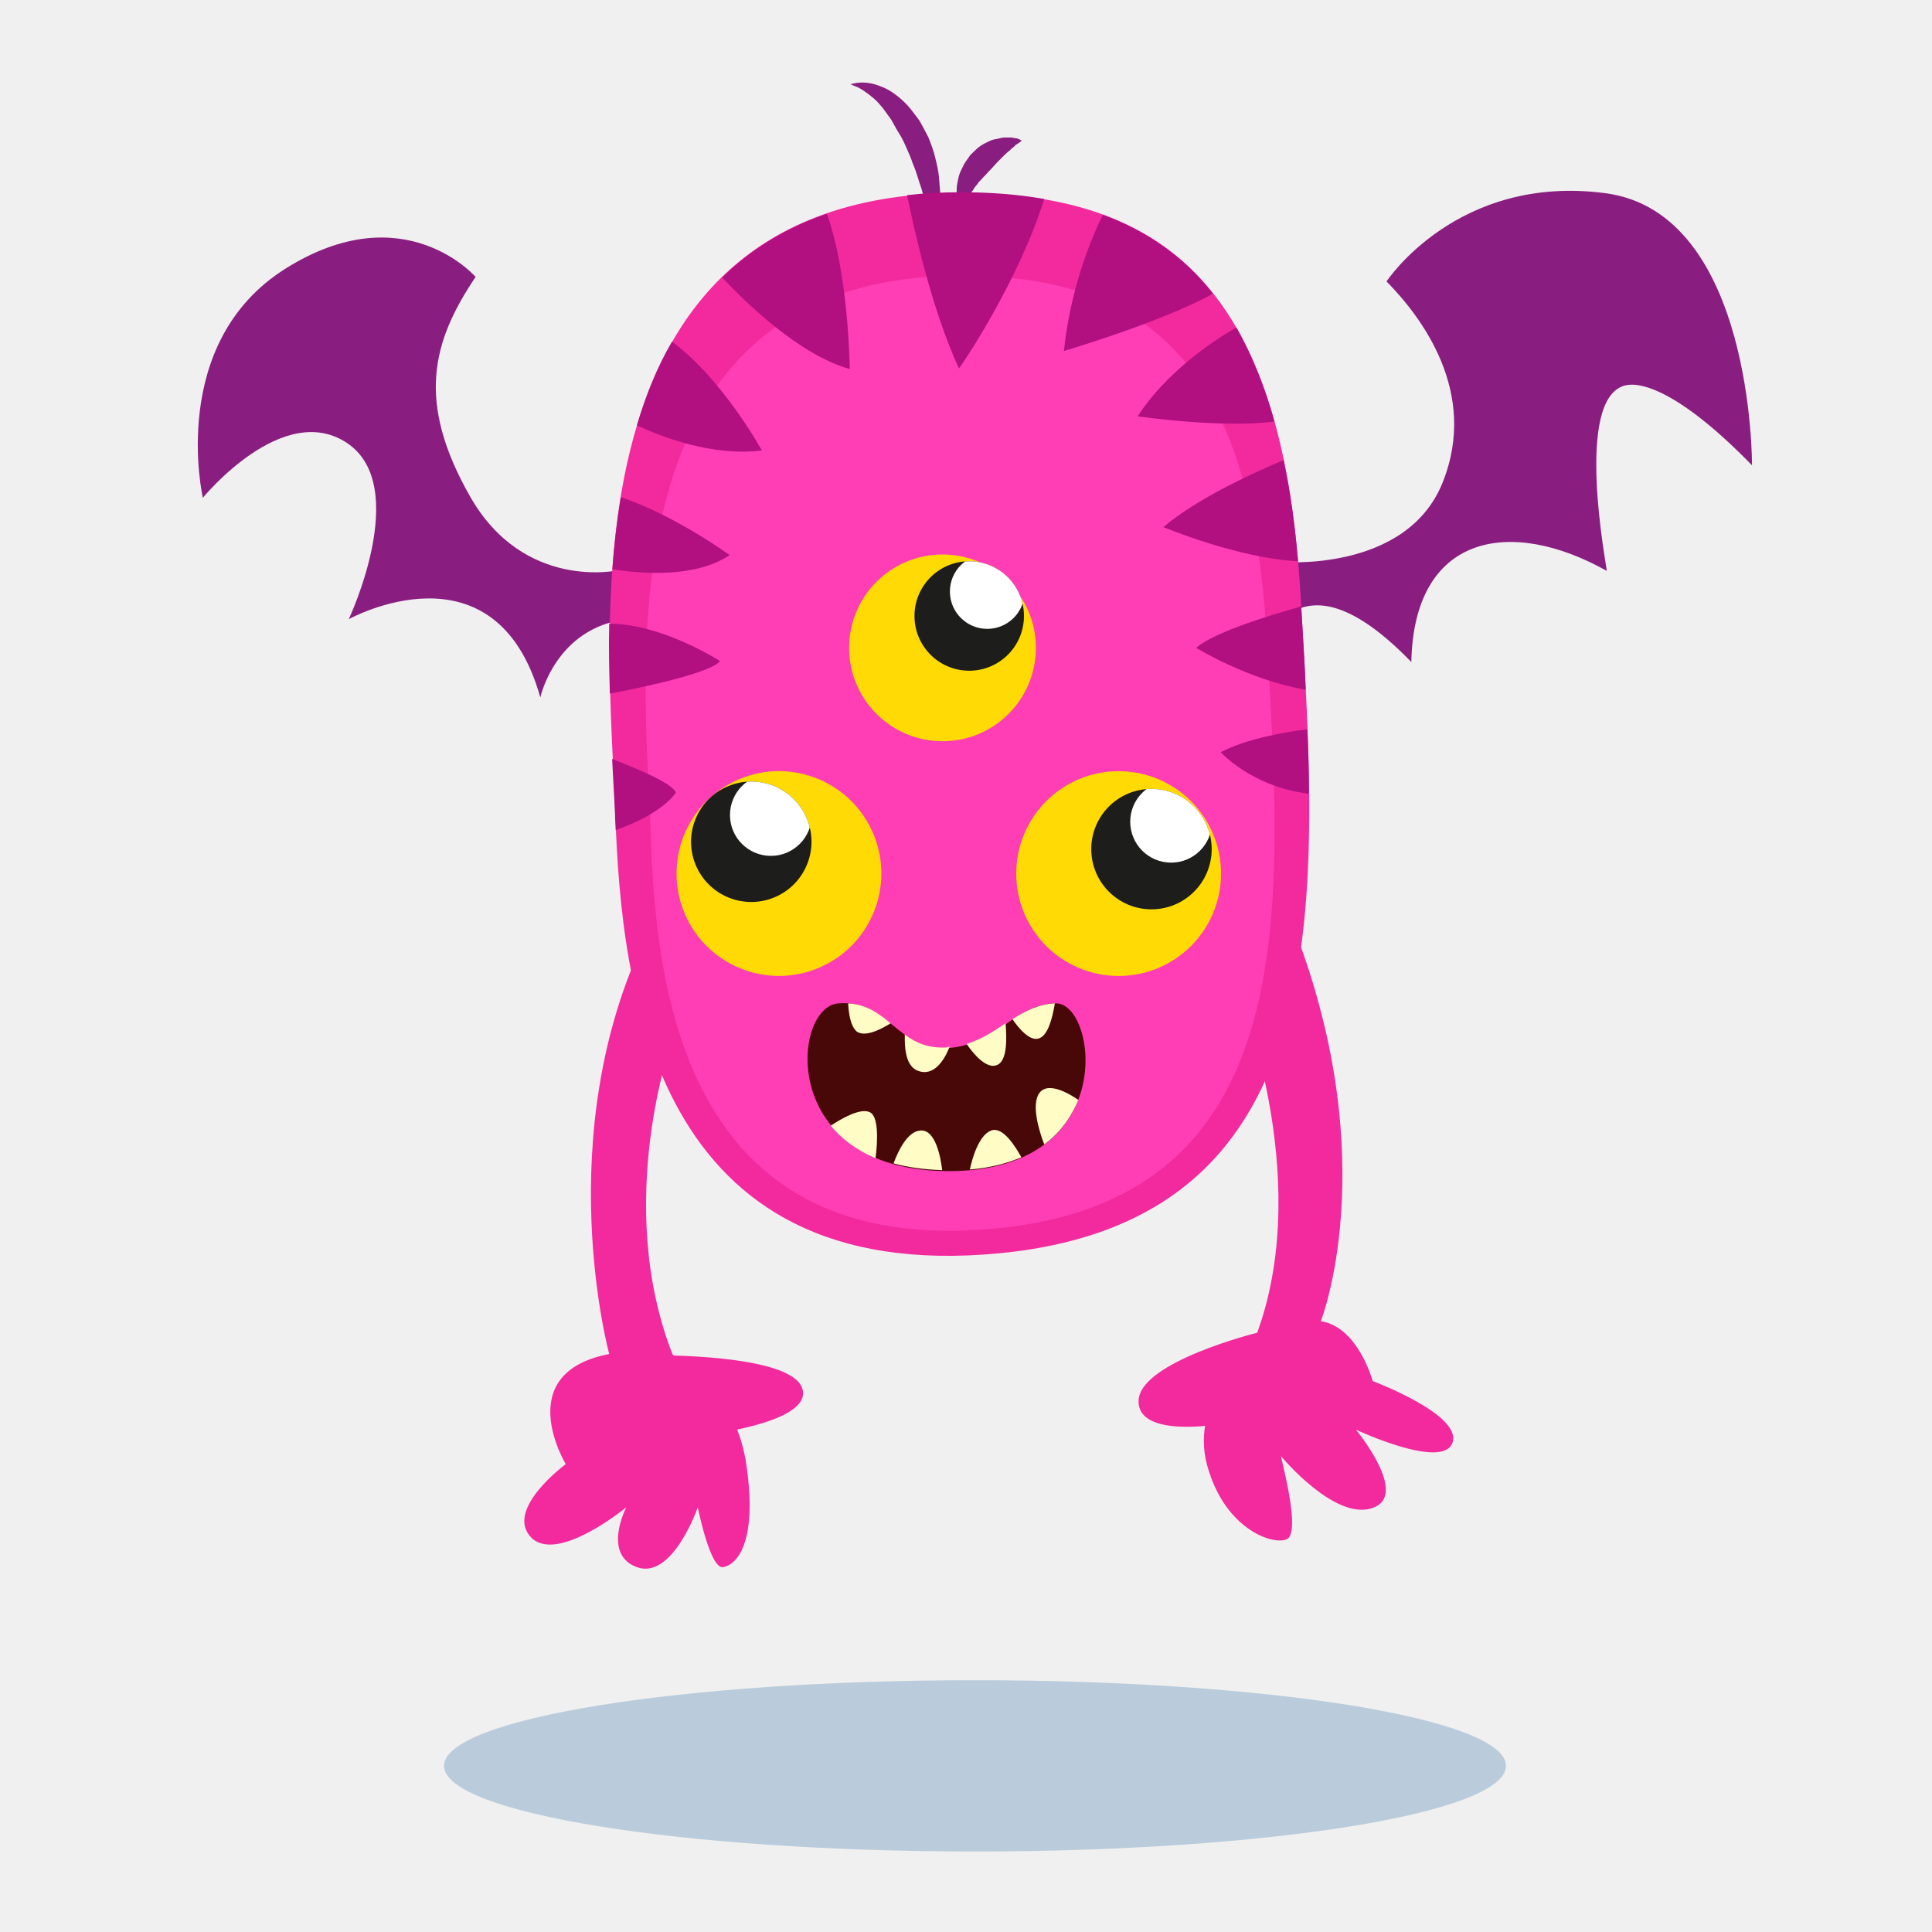
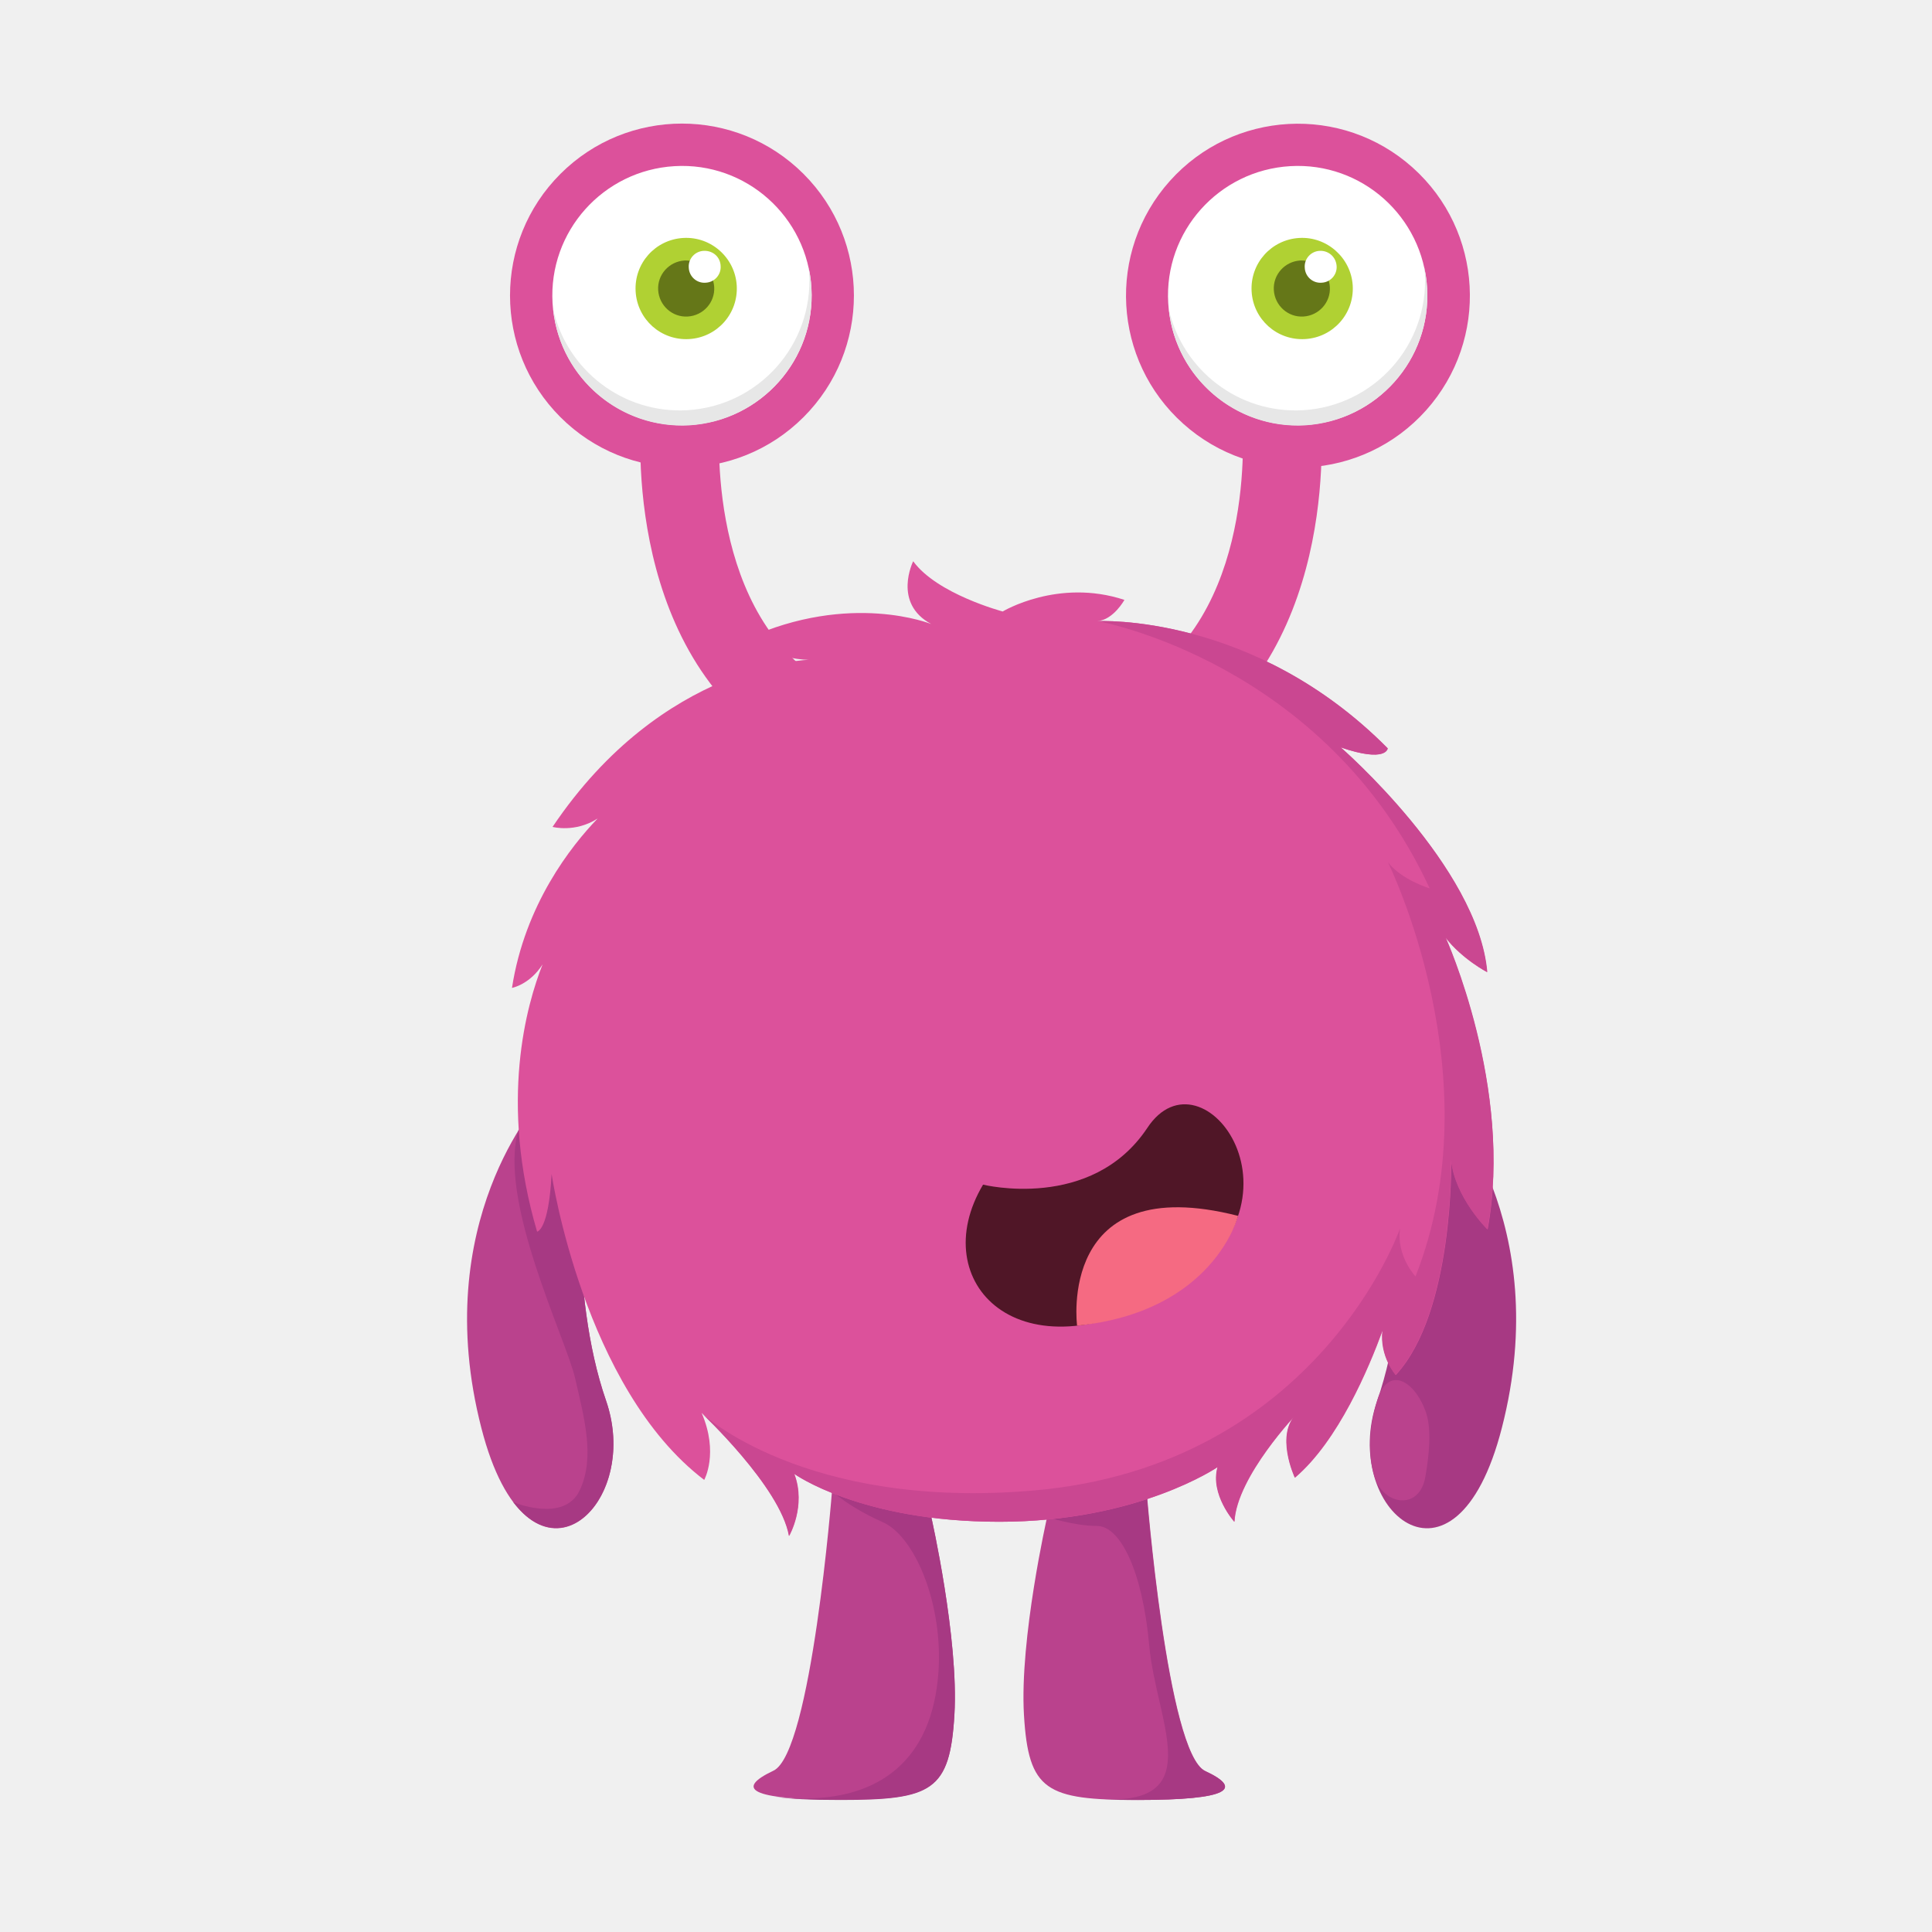
- <svg xmlns="http://www.w3.org/2000/svg" xmlns:xlink="http://www.w3.org/1999/xlink" version="1.1" id="Layer_1" x="0px" y="0px" viewBox="0 0 600 600" style="enable-background:new 0 0 600 600;" xml:space="preserve">
+ <svg xmlns="http://www.w3.org/2000/svg" version="1.1" id="Layer_1" x="0px" y="0px" viewBox="0 0 600 600" style="enable-background:new 0 0 600 600;" xml:space="preserve">
  <style type="text/css">
- 	.st0{opacity:0.23;fill:#045495;enable-background:new    ;}
- 	.st1{fill:#8A1E80;}
- 	.st2{fill:#F22A9D;}
- 	.st3{fill:#FF3EB6;}
- 	.st4{fill:#B20F80;}
- 	.st5{fill:#490808;}
- 	.st6{fill:#FFFCC5;}
- 	.st7{fill:#FFDA04;}
- 	.st8{fill:#1D1D1B;}
- 	.st9{clip-path:url(#SVGID_4_);fill:#FFFFFF;}
- 	.st10{clip-path:url(#SVGID_7_);fill:#FFFFFF;}
- 	.st11{clip-path:url(#SVGID_9_);fill:#FFFFFF;}
+ 	.st0{fill:#DC519B;}
+ 	.st1{fill:#BA428D;}
+ 	.st2{fill:#A73983;}
+ 	.st3{fill:#CA4791;}
+ 	.st4{fill:#FFFFFF;}
+ 	.st5{fill:#E7E7E7;}
+ 	.st6{fill:#B0D133;}
+ 	.st7{fill:#657718;}
+ 	.st8{fill:#501627;}
+ 	.st9{fill:#F56A82;}
</style>
+   <path class="st0" d="M247.9,233.6c-2.3,0-4.6-0.6-6.7-2c-48.9-32-42.2-102-41.9-104.9c0.7-6.7,6.7-11.6,13.4-10.9  c6.7,0.7,11.6,6.7,10.9,13.4c-0.1,0.6-5.4,58.2,31,82c5.7,3.7,7.2,11.3,3.5,16.9C255.8,231.7,251.9,233.6,247.9,233.6z" />
+   <path class="st0" d="M361.4,233.6c-4,0-7.9-1.9-10.2-5.5c-3.7-5.7-2.1-13.2,3.5-16.9c36.6-24,31-81.4,31-81.9  c-0.7-6.7,4.2-12.7,10.9-13.4c6.7-0.7,12.7,4.2,13.4,10.9c0.3,3,7,72.9-41.9,104.9C366.1,233,363.7,233.6,361.4,233.6z" />
+   <ellipse transform="matrix(0.7071 -0.7071 0.7071 0.7071 -2.8844 176.631)" class="st0" cx="211.8" cy="91.8" rx="53.4" ry="53.4" />
+   <ellipse transform="matrix(0.667 -0.745 0.745 0.667 65.8308 330.8977)" class="st0" cx="403.1" cy="91.8" rx="53.4" ry="53.4" />
+   <path class="st1" d="M180.8,356.1l-13.1-14.3c0,0-34.7,37.7-18.2,101.7c14.5,56.5,50.4,25.2,38.7-8.5  C176.5,401.2,180.8,356.1,180.8,356.1z" />
+   <path class="st2" d="M188.2,434.9c-11.7-33.7-7.4-78.9-7.4-78.9l-19.8-5c-6.5,21.7,14.8,64.8,17.6,77c2.8,12.2,6.3,24.7,1.4,34.9  c-4.9,10.2-20.6,3.6-20.6,3.6C175.8,488.1,197.7,462.3,188.2,434.9z" />
+   <path class="st2" d="M435.1,356.1l13.1-14.3c0,0,34.7,37.7,18.2,101.7c-14.5,56.5-50.4,25.2-38.7-8.5  C439.4,401.2,435.1,356.1,435.1,356.1z" />
+   <path class="st1" d="M427.7,434.9c-2.6,8.5-2.9,16.7-0.9,23.5c2.7,9.2,14.2,10.9,15.9,0c0.7-4.1,2.2-13.6,0.2-19.6  C439.5,428.8,431.1,423.8,427.7,434.9z" />
+   <path class="st1" d="M258.4,462.9c0,0-6.4,81.5-18.2,87c-11.8,5.6-7.6,9,20.8,9c28.5,0,34-2.8,35.4-26.4c1.4-23.6-7.2-61.5-7.2-61.5  L258.4,462.9z" />
+   <path class="st1" d="M374.3,550c-11.8-5.6-18.2-87-18.2-87l-30.9,8.1c0,0-8.6,37.9-7.2,61.5c1.4,23.6,6.9,26.4,35.4,26.4  S386.1,555.5,374.3,550z" />
+   <path class="st2" d="M290.5,526.7c-4.5,24-22.6,34.4-49.7,31.3c4.4,0.7,11,1,20.2,1c28.5,0,34-2.8,35.4-26.4  c1.4-23.6-7.2-61.5-7.2-61.5l-30.9-8.1c0,0,5,4.9,15.8,9.7C285,477.4,295,502.7,290.5,526.7z" />
+   <path class="st2" d="M356.9,511c2.1,23.4,18.1,49-13.9,47.8l0,0c3.1,0.2,6.5,0.2,10.4,0.2c28.5,0,32.7-3.5,20.8-9  c-11.8-5.6-18.2-87-18.2-87l-30.9,8.1c0,0,8.5,2.8,15.6,2.8C347.8,473.9,354.8,487.6,356.9,511z" />
+   <path class="st0" d="M448.9,291.2c5.2,6.7,12.9,10.7,12.9,10.7c-2.8-32.7-45.5-69.8-45.5-69.8c14.3,4.9,14.6,0.3,14.6,0.3  c-41.7-42.1-90.1-39.5-90.1-39.5c5-0.4,8.4-6.6,8.4-6.6c-20.6-6.8-37.8,3.6-37.8,3.6s-20.4-5.4-27.8-15.6c0,0-6.5,13,5.6,19.5  c0,0-25-10.2-57.4,4.6c0,0,9.3,6.5,19.5,6.5c0,0-45.4,0.9-79.7,51.9c0,0,7,1.9,14-2.6c-8.2,8.5-22.6,26.7-26.6,52.6  c0,0,5.5-1,9.5-7.3c-4.9,12.4-13.6,42.6-1.7,83c0,0,3.6-0.3,4.5-17.9c0,0,9.9,66.5,47.4,95c0,0,4.6-8.3-0.8-20.8  c0,0,24.5,22.9,27.2,38.2c0,0,5.4-9.3,1.6-19.3c0,0,20.6,14.9,63.7,14.9c43.1,0,67.8-17,67.8-17c-2.4,8.5,5.2,17,5.2,17  c0.7-14.1,19.6-33.8,19.6-33.8c-7.2,6.5-0.8,20.1-0.8,20.1c13.5-11.5,22.9-34,27.2-45.7c-0.9,8.1,4.1,13.8,4.1,13.8  c18.1-19.5,17.2-66.8,17.2-66.8c1.2,11.7,11.3,21.6,11.3,21.6C470.1,338.1,448.9,291.2,448.9,291.2z" />
+   <path class="st3" d="M217.8,438.8c0,0,24.5,22.9,27.2,38.2c0,0,5.4-9.3,1.6-19.3c0,0,20.6,14.9,63.7,14.9c43.1,0,67.8-17,67.8-17  c-2.4,8.5,5.2,17,5.2,17c0.7-14.1,19.6-33.8,19.6-33.8c-7.2,6.5-0.8,20.1-0.8,20.1c13.5-11.5,22.9-34,27.2-45.7  c-0.9,8.1,4.1,13.8,4.1,13.8c18.1-19.5,17.2-66.8,17.2-66.8c1.2,11.7,11.3,21.6,11.3,21.6c8.3-43.8-12.9-90.6-12.9-90.6  c5.2,6.7,12.9,10.7,12.9,10.7c-2.8-32.7-45.5-69.8-45.5-69.8c14.3,4.9,14.6,0.3,14.6,0.3c-41.7-42.1-90.1-39.5-90.1-39.5  s70.5,12.5,103.1,83c0,0-8.9-2.7-13-8.2c0,0,33.1,66.6,8.6,128.7c0,0-6-6.3-4.8-14.9c0,0-25.6,73.8-113.9,81.4  C249.7,469,217.8,438.8,217.8,438.8z" />
+   <path class="st4" d="M252,89.5c1.3,22.2-15.7,41.2-37.9,42.5c-22.2,1.3-41.2-15.7-42.5-37.9c-1.3-22.2,15.7-41.2,37.9-42.5  C231.7,50.3,250.7,67.3,252,89.5z" />
+   <path class="st5" d="M252,89.5c-0.1-2.2-0.4-4.4-0.9-6.5c0.1,0.6,0.1,1.2,0.2,1.9c1.3,22.2-15.7,41.2-37.9,42.5  c-20,1.1-37.3-12.5-41.6-31.3c2.2,21.3,20.8,37.2,42.3,36C236.3,130.7,253.2,111.7,252,89.5z" />
+   <path class="st6" d="M228.8,88.7c0.5,8.7-6.1,16.1-14.8,16.6c-8.7,0.5-16.1-6.1-16.6-14.8c-0.5-8.7,6.1-16.1,14.8-16.6  C220.9,73.4,228.3,80.1,228.8,88.7z" />
+   <path class="st7" d="M221.8,89.1c0.3,4.8-3.4,8.9-8.2,9.2c-4.8,0.3-8.9-3.4-9.2-8.2c-0.3-4.8,3.4-8.9,8.2-9.2  C217.4,80.7,221.5,84.4,221.8,89.1z" />
+   <path class="st4" d="M223.8,82.6c0.2,2.7-1.9,5.1-4.7,5.2c-2.7,0.2-5.1-1.9-5.2-4.7c-0.2-2.7,1.9-5.1,4.7-5.2  C221.4,77.8,223.7,79.8,223.8,82.6z" />
+   <path class="st4" d="M443.2,89.5c1.3,22.2-15.7,41.2-37.9,42.5c-22.2,1.3-41.2-15.7-42.5-37.9c-1.3-22.2,15.7-41.2,37.9-42.5  C422.9,50.3,441.9,67.3,443.2,89.5z" />
+   <path class="st5" d="M443.2,89.5c-0.1-2.2-0.4-4.4-0.9-6.5c0.1,0.6,0.1,1.2,0.2,1.9c1.3,22.2-15.7,41.2-37.9,42.5  c-20,1.1-37.3-12.5-41.6-31.3c2.2,21.3,20.8,37.2,42.3,36C427.5,130.7,444.5,111.7,443.2,89.5z" />
+   <path class="st6" d="M420.1,88.7c0.5,8.7-6.1,16.1-14.8,16.6c-8.7,0.5-16.1-6.1-16.6-14.8c-0.5-8.7,6.1-16.1,14.8-16.6  C412.1,73.4,419.6,80.1,420.1,88.7z" />
+   <path class="st7" d="M413,89.1c0.3,4.8-3.4,8.9-8.2,9.2c-4.8,0.3-8.9-3.4-9.2-8.2c-0.3-4.8,3.4-8.9,8.2-9.2  C408.6,80.7,412.7,84.4,413,89.1z" />
+   <path class="st4" d="M415.1,82.6c0.2,2.7-1.9,5.1-4.7,5.2c-2.7,0.2-5.1-1.9-5.2-4.7c-0.2-2.7,1.9-5.1,4.7-5.2  C412.6,77.8,414.9,79.8,415.1,82.6z" />
  <g>
-     <ellipse class="st0" cx="302.8" cy="548.4" rx="164.9" ry="26.6" />
-     <g>
-       <g>
-         <path class="st1" d="M192,177.1c0,0-29.2,6.6-46-22.9s-11.8-48.1,1.7-68.2c0,0-22.2-25.7-59-2.6s-25.7,71.2-25.7,71.2     s24.8-30.4,44.8-17c20,13.4,0.5,54.7,0.5,54.7s45.6-25.3,59.5,24.3c0,0,4.7-21.7,26.9-24.3L192,177.1z" />
-         <path class="st1" d="M397.7,174.5c0,0,39,3.5,50.3-24.6s-6.6-51.5-17.4-62.5c0,0,22-33.5,68-27.4s45.5,84.5,45.5,84.5     c-22.7-23.3-34.7-26-39.4-24.8c-16,4-5.7,56.1-5.7,57.6c-29.9-16.8-59.9-11.5-60.7,28.3c-21.3-22-33.3-19.6-40.4-13v-18H397.7z" />
-       </g>
-       <g>
-         <g>
-           <g>
-             <g>
-               <g>
-                 <g>
-                   <path class="st1" d="M288,72.4c0,0,0-0.2,0.2-0.7c0.2-0.3,0.2-1,0.2-1.7c0-1.6-0.3-3.6-0.9-6.2c-0.3-1.2-0.7-2.6-1-4          c-0.3-1.4-1-3-1.4-4.5c-0.5-1.6-1-3.1-1.7-4.7c-0.5-1.6-1.2-3.1-1.9-4.7c-0.7-1.6-1.4-3.1-2.3-4.5c-0.9-1.4-1.6-2.8-2.4-4.2          c-0.9-1.2-1.7-2.4-2.6-3.6c-0.9-1-1.7-2.1-2.8-3c-1.9-1.6-3.6-2.8-5-3.5c-0.7-0.3-1.4-0.5-1.7-0.7c-0.3-0.2-0.7-0.2-0.7-0.2          s0.2,0,0.7-0.2c0.5,0,1-0.3,1.9-0.3c1.7-0.2,4.3,0,7.1,1.2c1.4,0.5,3,1.4,4.3,2.4c1.4,1,2.8,2.3,4,3.6          c1.2,1.4,2.4,3,3.5,4.5c1,1.7,1.9,3.5,2.8,5.2c0.7,1.7,1.4,3.6,1.9,5.4c0.5,1.9,0.9,3.6,1.2,5.4c0.3,1.7,0.3,3.5,0.5,5.2          c0.2,1.7,0,3.3-0.2,4.7c-0.3,3-1,5.4-1.9,6.8c-0.3,0.7-0.9,1.4-1.2,1.6C288.2,72.2,288,72.4,288,72.4z" />
-                 </g>
-               </g>
-             </g>
-           </g>
-           <g>
-             <g>
-               <g>
-                 <g>
-                   <path class="st1" d="M298.6,64.9c0,0-0.3-0.5-0.7-1.4c-0.2-0.5-0.3-1-0.5-1.6c-0.2-0.7-0.3-1.4-0.3-2.3c0-0.9,0-1.7,0.2-2.6          c0.2-0.9,0.3-1.9,0.7-3c0.3-0.9,0.9-1.9,1.4-3c0.5-0.9,1.2-1.7,1.9-2.8c0.9-0.9,1.6-1.6,2.4-2.3c0.9-0.7,1.7-1.2,2.8-1.7          c0.9-0.5,1.9-0.9,2.8-1s1.7-0.5,2.6-0.5s1.6,0,2.3,0c0.7,0.2,1.2,0.2,1.7,0.3c0.9,0.3,1.4,0.7,1.4,0.7s-0.3,0.3-1.2,0.9          c-0.3,0.2-0.9,0.5-1.2,1c-0.5,0.3-0.9,0.7-1.4,1.2c-0.5,0.3-1,0.9-1.6,1.4c-0.5,0.5-1,1-1.6,1.6c-0.5,0.5-1,1-1.6,1.7          c-0.5,0.5-1,1.2-1.6,1.7c-0.5,0.5-1,1.2-1.6,1.7c-0.5,0.5-1,1.2-1.6,1.7c-0.3,0.7-1,1.2-1.4,1.9c-0.3,0.7-0.9,1.2-1.2,1.7          c-0.3,0.5-0.7,1-1,1.6c-0.3,0.5-0.7,0.9-0.9,1.4C298.8,64.4,298.6,64.9,298.6,64.9z" />
-                 </g>
-               </g>
-             </g>
-           </g>
-         </g>
-         <g>
-           <g>
-             <path class="st2" d="M208.9,322.5c0,0-18.6,50.8,0,98.2c0,0,19.3,9.4,22.9,34.2c3.6,24.8-3.3,31.2-7.3,31.8       c-4,0.5-7.8-18.6-7.8-18.6s-7.8,22.6-18.9,18.6c-10.9-4-3.3-18.6-3.3-18.6s-21.7,17.9-29.7,9.2c-8-8.7,10.9-22.6,10.9-22.6       s-17.2-28.3,13.5-34.2c0,0-18.6-67.9,11.5-130C230.7,228.4,208.9,322.5,208.9,322.5z" />
-             <path class="st2" d="M203,420.9c0,0,41.7-0.5,46,9.9c4.3,10.4-27.2,14.4-27.2,14.4L203,420.9z" />
-           </g>
-           <g>
-             <path class="st2" d="M385.4,310.3c0,0,23.6,58.8,3.6,107.3c0,0-19.8,16.7-14.1,37.5c5.7,20.8,21.9,25.3,25.2,22.6       c3.1-3-0.7-18.6-2.3-25.5c0,0,16.8,20.3,28.5,16.1c11.6-4-5.2-24.3-5.2-24.3s27.1,12.7,30,4c3-8.7-24.8-19.1-24.8-19.1       s-4.5-16.8-16.1-18.6c0,0,19.4-49.1-7.8-120.6L385.4,310.3z" />
-             <path class="st2" d="M390.4,413.9c0,0-36.3,9-36.8,21s25.7,7.3,25.7,7.3S400.6,425.4,390.4,413.9z" />
-           </g>
-         </g>
-         <g>
-           <g>
-             <path class="st2" d="M298.6,59.9c66.5,0,100.1,33.5,105.3,125c5.2,91.5,13.9,193.9-93.4,204.3s-117.5-81.6-119.4-136.1       C189.3,198.8,171.9,59.9,298.6,59.9z" />
-             <path class="st3" d="M298.8,85.6c59.9,0,89.9,30.2,94.6,112.3s12.5,174.2-84,183.6s-105.7-73.4-107.3-122.2       C200.5,210.4,184.9,85.6,298.8,85.6z" />
-           </g>
-           <g>
-             <path class="st4" d="M209.9,246.1c-1.4-3.1-12.7-7.6-19.8-10.4c0.3,6.4,0.7,12.1,0.9,17.2c0,1.6,0.2,3.1,0.2,4.9       C206.4,252.4,209.9,246.1,209.9,246.1z" />
-             <path class="st4" d="M223.6,205.3c0,0-17.9-11.6-34.4-11.6c-0.2,7.5,0,14.8,0.2,21.7C198.6,213.7,220.9,209,223.6,205.3z" />
-             <path class="st4" d="M226.6,172.4c0,0-16.8-12.3-33.8-18c-1.2,7.5-2.1,14.9-2.6,22.4C198.8,178.1,215.6,179.7,226.6,172.4z" />
-             <path class="st4" d="M236.6,139.9c0,0-12-22-27.9-33.8c-4.7,8-8.2,16.8-10.9,26C205.4,135.6,221,141.8,236.6,139.9z" />
-             <path class="st4" d="M263.9,114.6c0,0-0.3-29.3-7.1-48.2c-13.2,4.5-23.8,11.3-32.5,19.8C231.3,93.6,247.9,110.1,263.9,114.6z" />
-             <path class="st4" d="M324.3,61.8c-8-1.4-16.5-2.1-25.9-2.1c-5.9,0-11.5,0.3-16.7,0.9c2.1,10.2,7.6,35.4,16.1,53.8       C297.9,114.6,316,88.2,324.3,61.8z" />
-             <path class="st4" d="M376.7,91.2c-9-11.5-20.5-19.4-34.2-24.5c-4,8.2-10.1,23.3-12.1,42.3C330.4,109,360.4,100.2,376.7,91.2z" />
-             <path class="st4" d="M353.3,129.3c0,0,26.4,3.8,42.5,1.6c-3.1-11.1-7.1-20.8-11.8-29.2C376,106.2,361.8,116.1,353.3,129.3z" />
-             <path class="st4" d="M403.1,174.3c-1-11.5-2.4-21.9-4.5-31.4c-7.8,3.3-26.4,11.5-37.3,20.8       C361.3,163.7,384.5,173.4,403.1,174.3z" />
-             <path class="st4" d="M371.5,201.2c0,0,16,9.9,34,13c-0.3-8.7-0.9-17.4-1.4-25.9l0,0C403.9,188.5,378.4,195.1,371.5,201.2z" />
-             <path class="st4" d="M406.5,246.5c0-6.6-0.2-13.2-0.5-20c-6.1,0.7-18.7,2.8-26.9,7.1C379.1,233.6,388.8,244.4,406.5,246.5z" />
-           </g>
-         </g>
-       </g>
-       <g>
-         <g>
-           <path class="st5" d="M260.4,311.6c15.6-1.2,18.4,14.9,33.8,13.9c15.4-1,21.2-13.9,33.8-13.9c12.7,0,20,52.1-33.3,52.1      S245.8,312.6,260.4,311.6z" />
-           <g>
-             <path class="st6" d="M276.6,317.8c-3.6-3-7.5-5.9-13.2-6.2c0.2,3.3,0.7,6.9,2.6,8.7C268.4,322.1,272.9,320.1,276.6,317.8z" />
-             <path class="st6" d="M285.2,332.6c4.7,1.7,8-3.1,9.7-7.5c-0.3,0-0.5,0-0.9,0.2c-5.6,0.3-9.5-1.4-13-4       C280.9,325.4,281.2,331.2,285.2,332.6z" />
-             <path class="st6" d="M309.5,330.8c3.5-1.2,3.1-8.7,2.8-13c-3.6,2.4-7.5,5-12.1,6.4C302.4,327.5,306.4,332,309.5,330.8z" />
-             <path class="st6" d="M322.6,322.5c3-0.9,4.3-6.8,5-10.9c-5,0.2-9,2.3-13.2,4.9C316.5,319.5,319.8,323.4,322.6,322.5z" />
-             <path class="st6" d="M270.1,345.4c-2.8-1.4-8.7,1.9-12.1,4.2c3.3,4,7.8,7.5,13.9,10.1C272.6,354.4,272.9,346.6,270.1,345.4z" />
-             <path class="st6" d="M285.8,351.1c-4,0.3-6.8,6.2-8.3,10.2c4.3,1.2,9.4,1.9,15.1,2.1C292.2,359.8,290.6,350.6,285.8,351.1z" />
-             <path class="st6" d="M307.8,351.1c-3.8,1.4-5.9,8.7-6.6,12.1c6.2-0.5,11.5-1.9,16-3.8C315.3,356,311.4,349.7,307.8,351.1z" />
-             <path class="st6" d="M334.9,341.6c-3.3-2.3-9.4-5.6-12-2.3c-2.8,3.5-0.2,12,1.4,16.1C329.5,351.6,332.8,346.6,334.9,341.6z" />
-           </g>
-         </g>
-         <g>
-           <g>
-             <ellipse transform="matrix(0.9239 -0.3827 0.3827 0.9239 -85.4095 113.2033)" class="st7" cx="241.9" cy="271.3" rx="31.8" ry="31.8" />
-             <g>
-               <g>
-                 <ellipse id="SVGID_1_" transform="matrix(0.9239 -0.3827 0.3827 0.9239 -82.2713 109.196)" class="st8" cx="233.3" cy="261.4" rx="18.7" ry="18.7" />
-               </g>
-               <g>
-                 <defs>
-                   <ellipse id="SVGID_2_" transform="matrix(0.9239 -0.3827 0.3827 0.9239 -82.2713 109.196)" cx="233.3" cy="261.4" rx="18.7" ry="18.7" />
-                 </defs>
-                 <clipPath id="SVGID_4_">
-                   <use xlink:href="#SVGID_2_" style="overflow:visible;" />
-                 </clipPath>
-                 <circle class="st9" cx="239.4" cy="253.1" r="12.7" />
-               </g>
-             </g>
-           </g>
-           <g>
-             <circle class="st7" cx="347.4" cy="271.3" r="31.8" />
-             <g>
-               <g>
-                 <circle id="SVGID_3_" class="st8" cx="357.6" cy="263.7" r="18.7" />
-               </g>
-               <g>
-                 <defs>
-                   <circle id="SVGID_6_" cx="357.6" cy="263.7" r="18.7" />
-                 </defs>
-                 <clipPath id="SVGID_7_">
-                   <use xlink:href="#SVGID_6_" style="overflow:visible;" />
-                 </clipPath>
-                 <circle class="st10" cx="363.7" cy="255.2" r="12.7" />
-               </g>
-             </g>
-           </g>
-           <g>
-             <circle class="st7" cx="292.7" cy="201.2" r="29" />
-             <g>
-               <g>
-                 <circle id="SVGID_5_" class="st8" cx="301" cy="191.3" r="17" />
-               </g>
-               <g>
-                 <defs>
-                   <circle id="SVGID_8_" cx="301" cy="191.3" r="17" />
-                 </defs>
-                 <clipPath id="SVGID_9_">
-                   <use xlink:href="#SVGID_8_" style="overflow:visible;" />
-                 </clipPath>
-                 <circle class="st11" cx="306.6" cy="183.7" r="11.6" />
-               </g>
-             </g>
-           </g>
-         </g>
-       </g>
-     </g>
+     <path class="st8" d="M305.3,367.9c0,0,33.7,8.4,51-17.6c17.2-26.1,53.7,23.6,7,51C316.7,428.7,287.2,398.3,305.3,367.9z" />
+     <path class="st9" d="M334.5,411.7c0,0-6.4-48.5,50-34.1C384.5,377.6,377.1,407.4,334.5,411.7z" />
  </g>
</svg>
